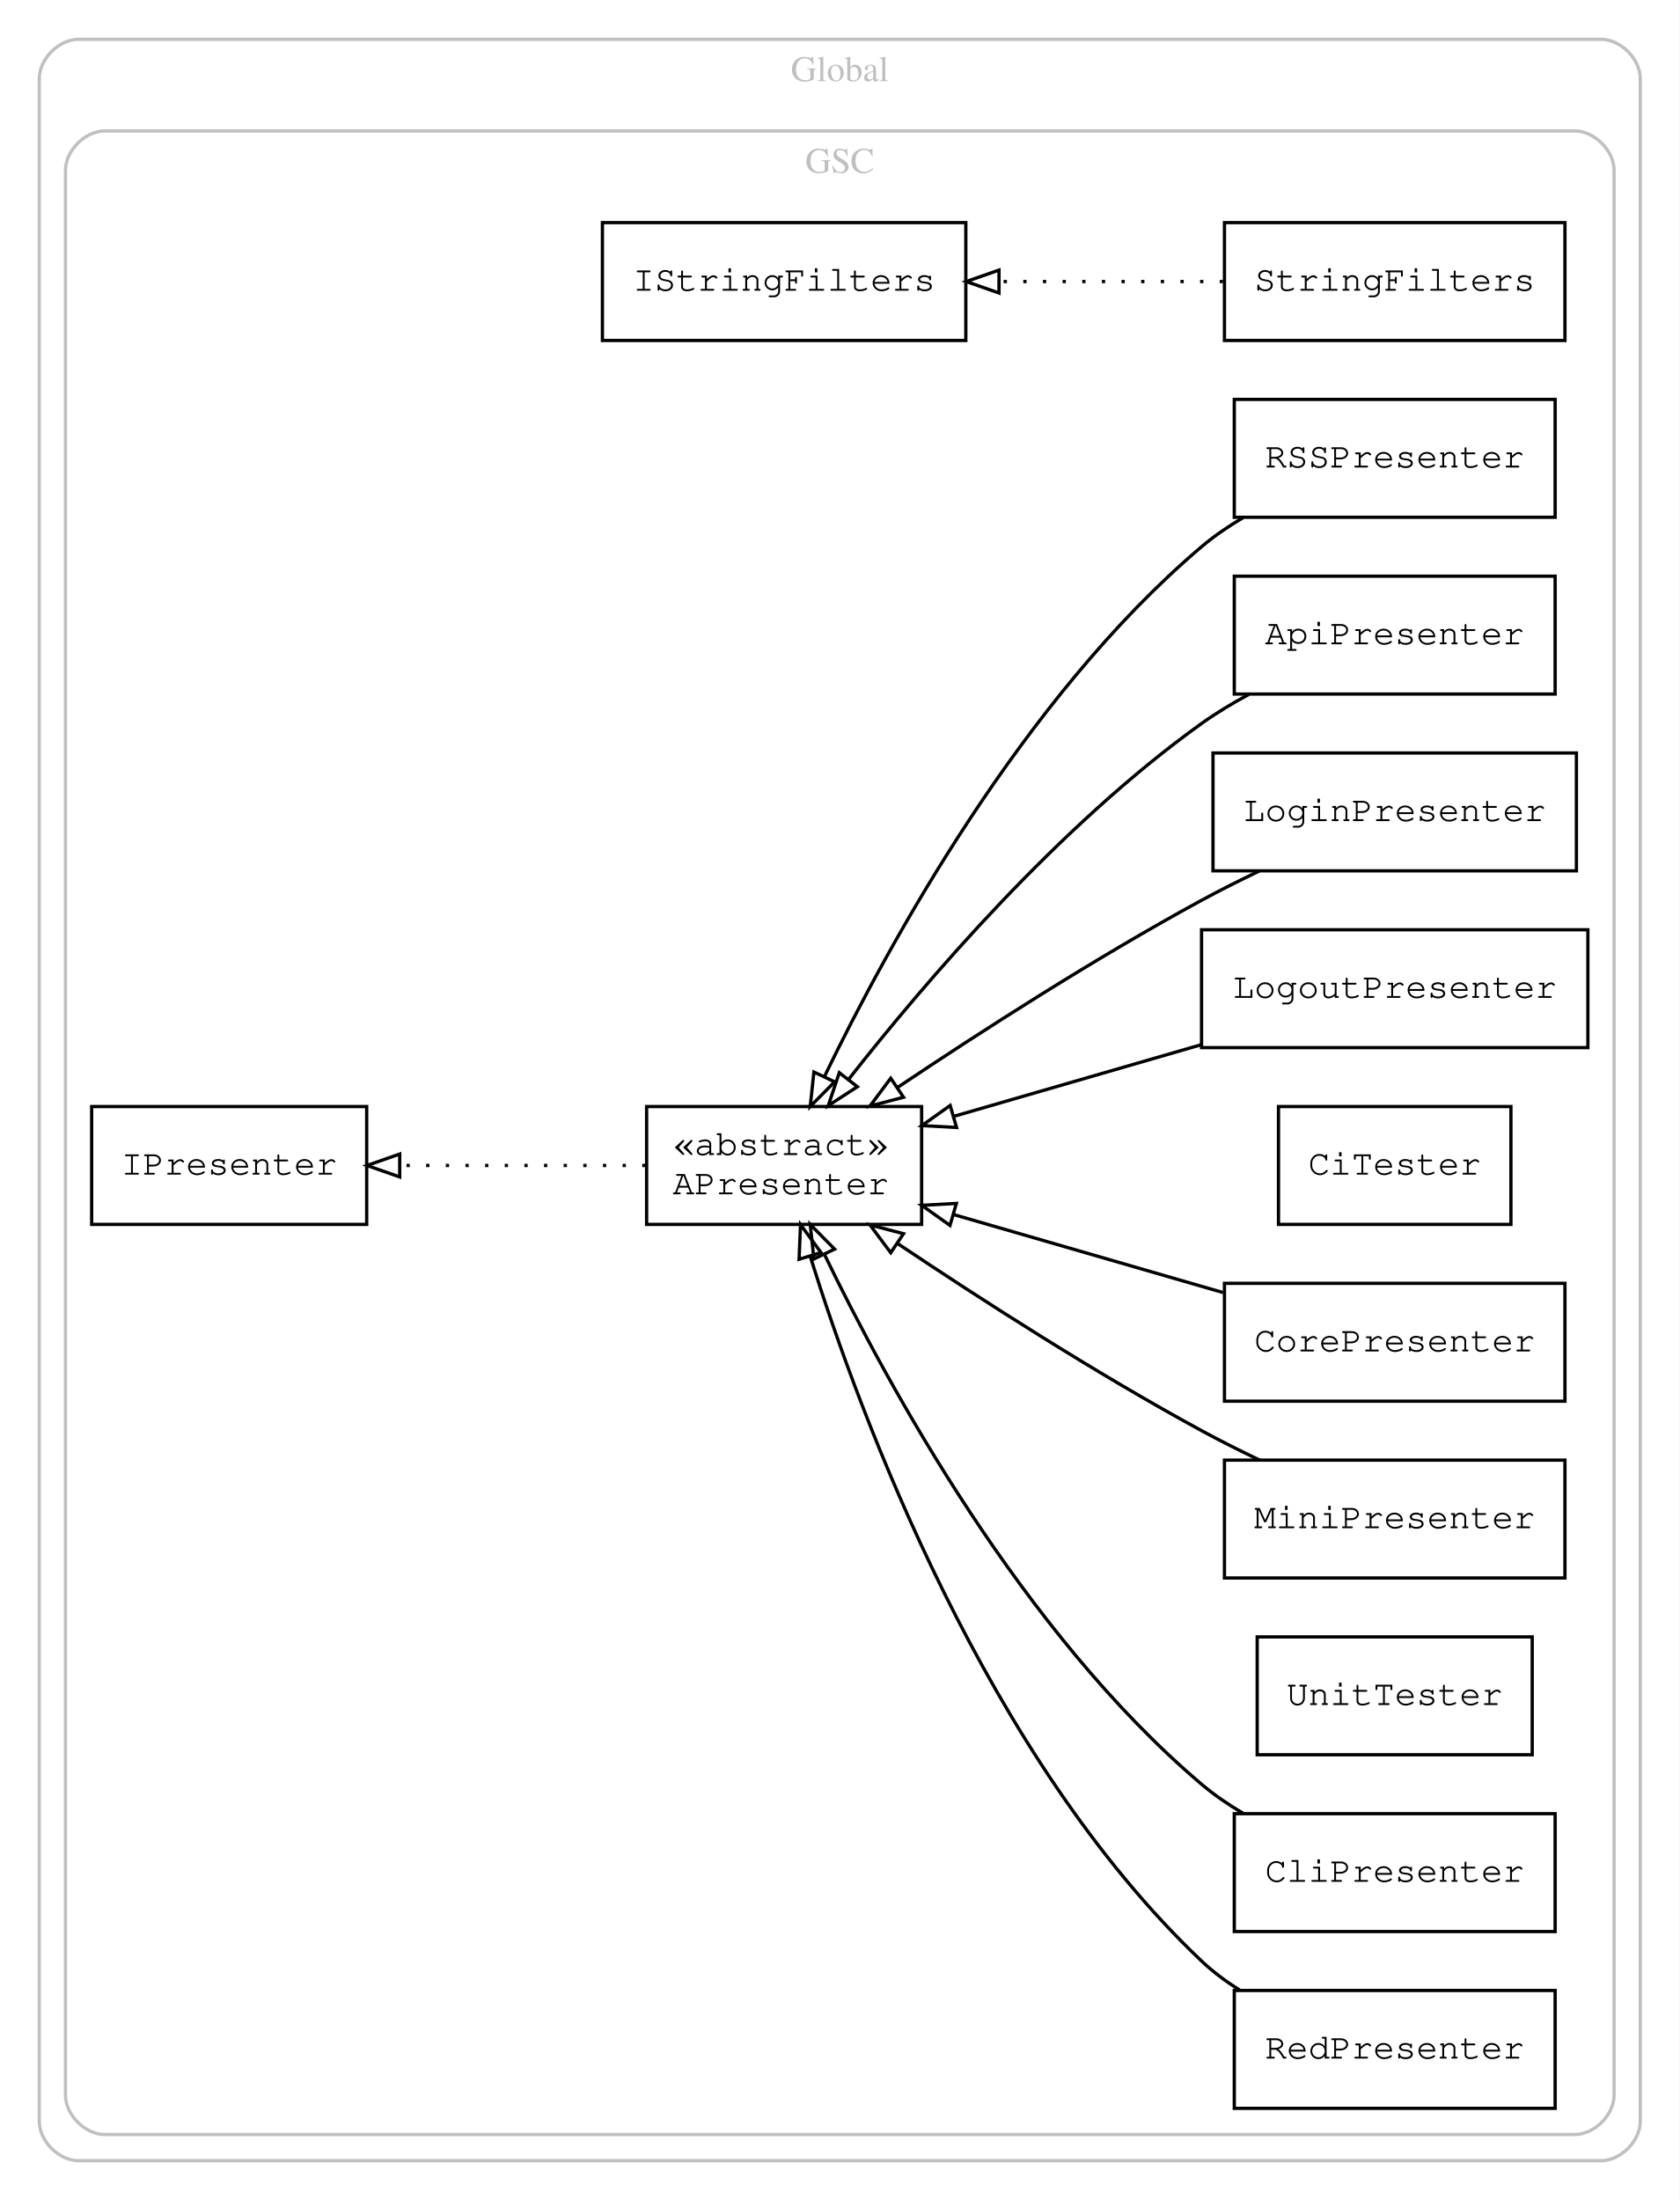
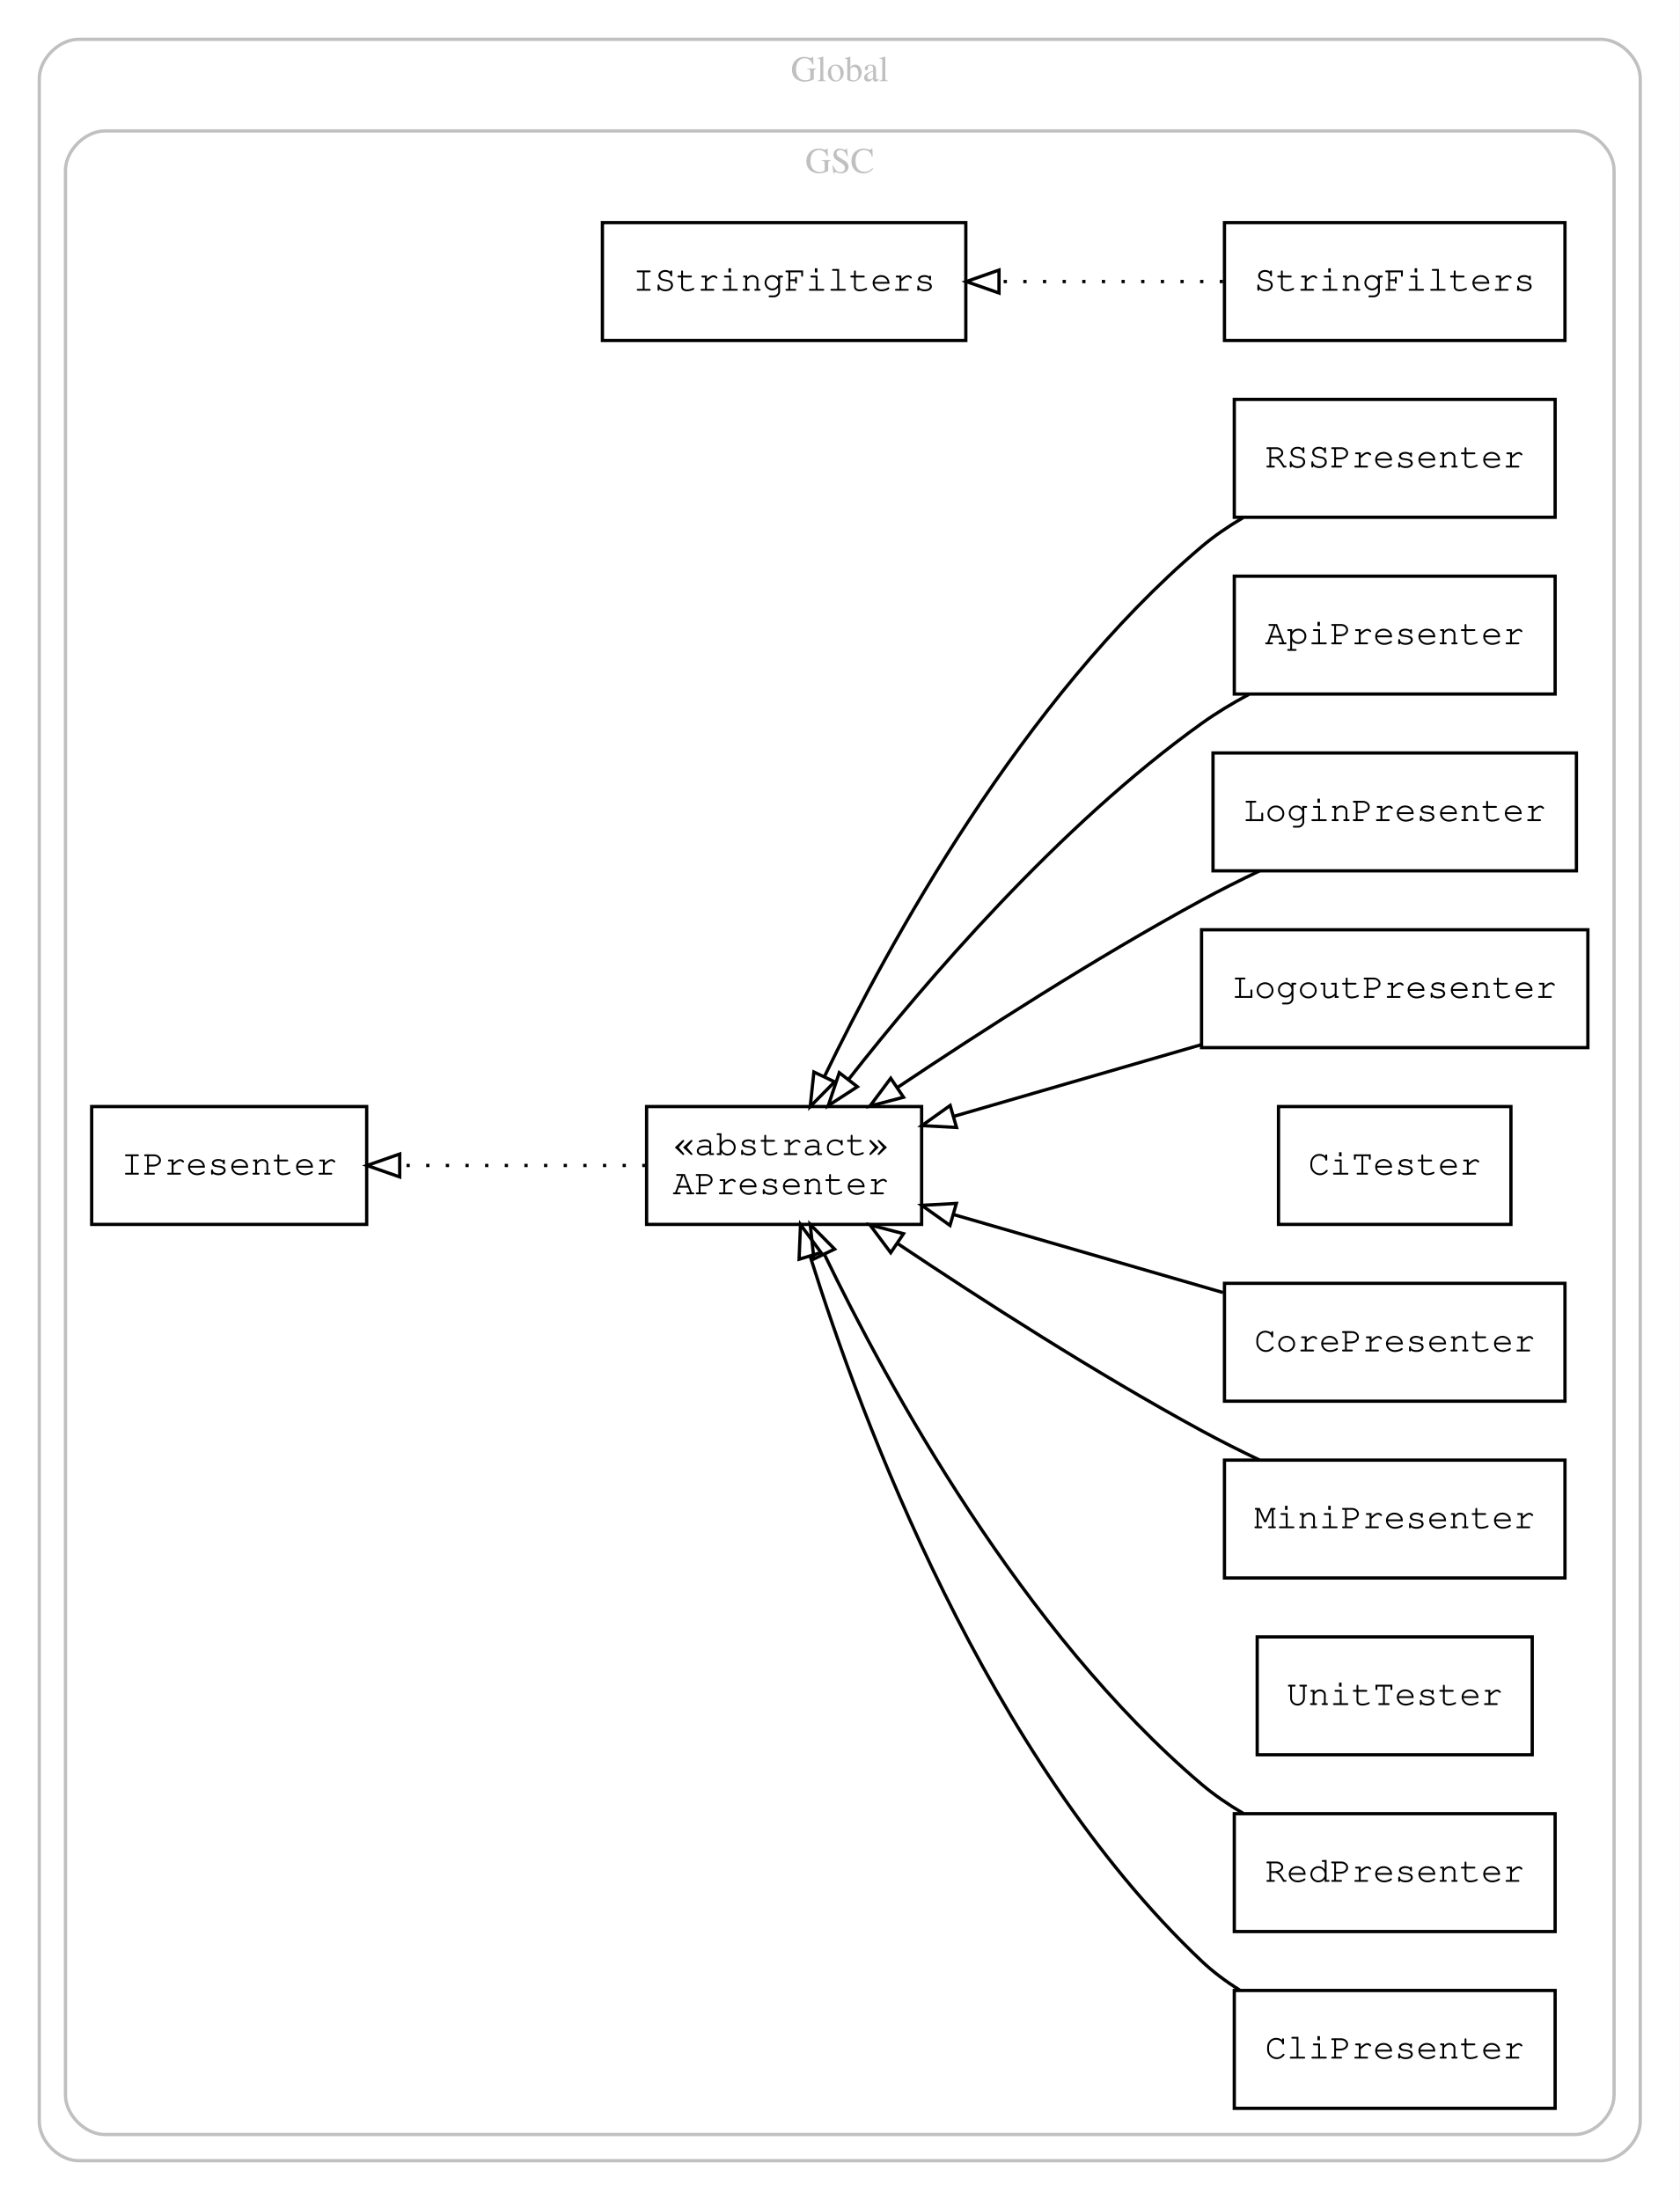
<svg xmlns="http://www.w3.org/2000/svg" width="513pt" height="672pt" viewBox="0.00 0.00 513.00 672.00">
  <g id="graph0" class="graph" transform="scale(1 1) rotate(0) translate(4 668)">
    <polygon fill="#ffffff" stroke="transparent" points="-4,4 -4,-668 509,-668 509,4 -4,4" />
    <g id="clust1" class="cluster">
      <path fill="none" stroke="#c0c0c0" d="M20,-8C20,-8 485,-8 485,-8 491,-8 497,-14 497,-20 497,-20 497,-644 497,-644 497,-650 491,-656 485,-656 485,-656 20,-656 20,-656 14,-656 8,-650 8,-644 8,-644 8,-20 8,-20 8,-14 14,-8 20,-8" />
      <text text-anchor="middle" x="252.5" y="-643.2" font-family="Times,serif" font-size="11.00" fill="#c0c0c0">Global</text>
    </g>
    <g id="clust2" class="cluster">
      <path fill="none" stroke="#c0c0c0" d="M28,-16C28,-16 477,-16 477,-16 483,-16 489,-22 489,-28 489,-28 489,-616 489,-616 489,-622 483,-628 477,-628 477,-628 28,-628 28,-628 22,-628 16,-622 16,-616 16,-616 16,-28 16,-28 16,-22 22,-16 28,-16" />
      <text text-anchor="middle" x="252.5" y="-615.2" font-family="Times,serif" font-size="11.00" fill="#c0c0c0">GSC</text>
    </g>
    <g id="node1" class="node">
      <polygon fill="none" stroke="#000000" points="471,-546 373,-546 373,-510 471,-510 471,-546" />
      <text text-anchor="middle" x="422" y="-525.2" font-family="Courier,monospace" font-size="11.00" fill="#000000">RSSPresenter</text>
    </g>
    <g id="node7" class="node">
      <polygon fill="none" stroke="#000000" points="277.5,-330 193.5,-330 193.5,-294 277.5,-294 277.5,-330" />
      <text text-anchor="start" x="201.5" y="-315.2" font-family="Courier,monospace" font-size="11.00" fill="#000000">«abstract»</text>
      <text text-anchor="start" x="201.5" y="-303.2" font-family="Courier,monospace" font-size="11.00" fill="#000000">APresenter</text>
    </g>
    <g id="edge1" class="edge">
      <path fill="none" stroke="#000000" d="M375.708,-509.89C371.197,-507.238 366.866,-504.278 363,-501 308.335,-454.652 267.214,-379.315 247.825,-339.185" />
      <polygon fill="none" stroke="#000000" points="250.923,-337.549 243.477,-330.012 244.598,-340.547 250.923,-337.549" />
    </g>
    <g id="node2" class="node">
      <polygon fill="none" stroke="#000000" points="471,-492 373,-492 373,-456 471,-456 471,-492" />
      <text text-anchor="middle" x="422" y="-471.2" font-family="Courier,monospace" font-size="11.00" fill="#000000">ApiPresenter</text>
    </g>
    <g id="edge2" class="edge">
      <path fill="none" stroke="#000000" d="M377.459,-455.893C372.418,-453.187 367.487,-450.214 363,-447 319.348,-415.733 278.526,-368.005 255.33,-338.472" />
      <polygon fill="none" stroke="#000000" points="257.882,-336.052 248.99,-330.291 252.349,-340.339 257.882,-336.052" />
    </g>
    <g id="node3" class="node">
      <polygon fill="none" stroke="#000000" points="477.5,-438 366.5,-438 366.5,-402 477.5,-402 477.5,-438" />
      <text text-anchor="middle" x="422" y="-417.2" font-family="Courier,monospace" font-size="11.00" fill="#000000">LoginPresenter</text>
    </g>
    <g id="edge3" class="edge">
      <path fill="none" stroke="#000000" d="M380.701,-401.975C374.697,-399.103 368.642,-396.065 363,-393 330.636,-375.421 295.409,-352.752 270.201,-335.868" />
      <polygon fill="none" stroke="#000000" points="271.972,-332.841 261.723,-330.155 268.06,-338.646 271.972,-332.841" />
    </g>
    <g id="node4" class="node">
      <polygon fill="none" stroke="#000000" points="481,-384 363,-384 363,-348 481,-348 481,-384" />
      <text text-anchor="middle" x="422" y="-363.2" font-family="Courier,monospace" font-size="11.00" fill="#000000">LogoutPresenter</text>
    </g>
    <g id="edge4" class="edge">
      <path fill="none" stroke="#000000" d="M362.99,-348.914C338.712,-341.885 310.839,-333.814 287.358,-327.015" />
      <polygon fill="none" stroke="#000000" points="288.166,-323.605 277.587,-324.186 286.219,-330.329 288.166,-323.605" />
    </g>
    <g id="node5" class="node">
      <polygon fill="none" stroke="#000000" points="474,-600 370,-600 370,-564 474,-564 474,-600" />
      <text text-anchor="middle" x="422" y="-579.2" font-family="Courier,monospace" font-size="11.00" fill="#000000">StringFilters</text>
    </g>
    <g id="node13" class="node">
      <polygon fill="none" stroke="#000000" points="291,-600 180,-600 180,-564 291,-564 291,-600" />
      <text text-anchor="middle" x="235.5" y="-579.2" font-family="Courier,monospace" font-size="11.00" fill="#000000">IStringFilters</text>
    </g>
    <g id="edge5" class="edge">
      <path fill="none" stroke="#000000" stroke-dasharray="1,5" d="M369.553,-582C348.345,-582 323.628,-582 301.237,-582" />
      <polygon fill="none" stroke="#000000" points="301.134,-578.5 291.134,-582 301.134,-585.5 301.134,-578.5" />
    </g>
    <g id="node6" class="node">
      <polygon fill="none" stroke="#000000" points="457.5,-330 386.5,-330 386.5,-294 457.5,-294 457.5,-330" />
      <text text-anchor="middle" x="422" y="-309.2" font-family="Courier,monospace" font-size="11.00" fill="#000000">CiTester</text>
    </g>
    <g id="node14" class="node">
      <polygon fill="none" stroke="#000000" points="108,-330 24,-330 24,-294 108,-294 108,-330" />
      <text text-anchor="middle" x="66" y="-309.2" font-family="Courier,monospace" font-size="11.00" fill="#000000">IPresenter</text>
    </g>
    <g id="edge6" class="edge">
      <path fill="none" stroke="#000000" stroke-dasharray="1,5" d="M193.165,-312C170.429,-312 142.204,-312 118.126,-312" />
      <polygon fill="none" stroke="#000000" points="118.089,-308.5 108.089,-312 118.088,-315.5 118.089,-308.5" />
    </g>
    <g id="node8" class="node">
      <polygon fill="none" stroke="#000000" points="474,-276 370,-276 370,-240 474,-240 474,-276" />
      <text text-anchor="middle" x="422" y="-255.2" font-family="Courier,monospace" font-size="11.00" fill="#000000">CorePresenter</text>
    </g>
    <g id="edge7" class="edge">
      <path fill="none" stroke="#000000" d="M369.553,-273.186C343.873,-280.621 313.049,-289.546 287.437,-296.962" />
      <polygon fill="none" stroke="#000000" points="286.17,-293.685 277.538,-299.828 288.117,-300.409 286.17,-293.685" />
    </g>
    <g id="node9" class="node">
      <polygon fill="none" stroke="#000000" points="474,-222 370,-222 370,-186 474,-186 474,-222" />
      <text text-anchor="middle" x="422" y="-201.2" font-family="Courier,monospace" font-size="11.00" fill="#000000">MiniPresenter</text>
    </g>
    <g id="edge8" class="edge">
      <path fill="none" stroke="#000000" d="M380.701,-222.025C374.697,-224.897 368.642,-227.935 363,-231 330.636,-248.579 295.409,-271.248 270.201,-288.132" />
      <polygon fill="none" stroke="#000000" points="268.06,-285.354 261.723,-293.845 271.972,-291.159 268.06,-285.354" />
    </g>
    <g id="node10" class="node">
      <polygon fill="none" stroke="#000000" points="464,-168 380,-168 380,-132 464,-132 464,-168" />
      <text text-anchor="middle" x="422" y="-147.2" font-family="Courier,monospace" font-size="11.00" fill="#000000">UnitTester</text>
    </g>
    <g id="node11" class="node">
      <polygon fill="none" stroke="#000000" points="471,-114 373,-114 373,-78 471,-78 471,-114" />
-       <text text-anchor="middle" x="422" y="-93.2" font-family="Courier,monospace" font-size="11.00" fill="#000000">CliPresenter</text>
+       <text text-anchor="middle" x="422" y="-93.2" font-family="Courier,monospace" font-size="11.00" fill="#000000">RedPresenter</text>
    </g>
    <g id="edge9" class="edge">
      <path fill="none" stroke="#000000" d="M375.708,-114.109C371.197,-116.762 366.866,-119.722 363,-123 308.335,-169.348 267.214,-244.685 247.825,-284.815" />
      <polygon fill="none" stroke="#000000" points="244.598,-283.453 243.477,-293.988 250.923,-286.451 244.598,-283.453" />
    </g>
    <g id="node12" class="node">
      <polygon fill="none" stroke="#000000" points="471,-60 373,-60 373,-24 471,-24 471,-60" />
-       <text text-anchor="middle" x="422" y="-39.2" font-family="Courier,monospace" font-size="11.00" fill="#000000">RedPresenter</text>
+       <text text-anchor="middle" x="422" y="-39.2" font-family="Courier,monospace" font-size="11.00" fill="#000000">CliPresenter</text>
    </g>
    <g id="edge10" class="edge">
      <path fill="none" stroke="#000000" d="M374.737,-60.052C370.516,-62.695 366.516,-65.669 363,-69 297.292,-131.25 258.89,-234.94 243.454,-284.277" />
      <polygon fill="none" stroke="#000000" points="240.075,-283.359 240.507,-293.945 246.771,-285.4 240.075,-283.359" />
    </g>
  </g>
</svg>
